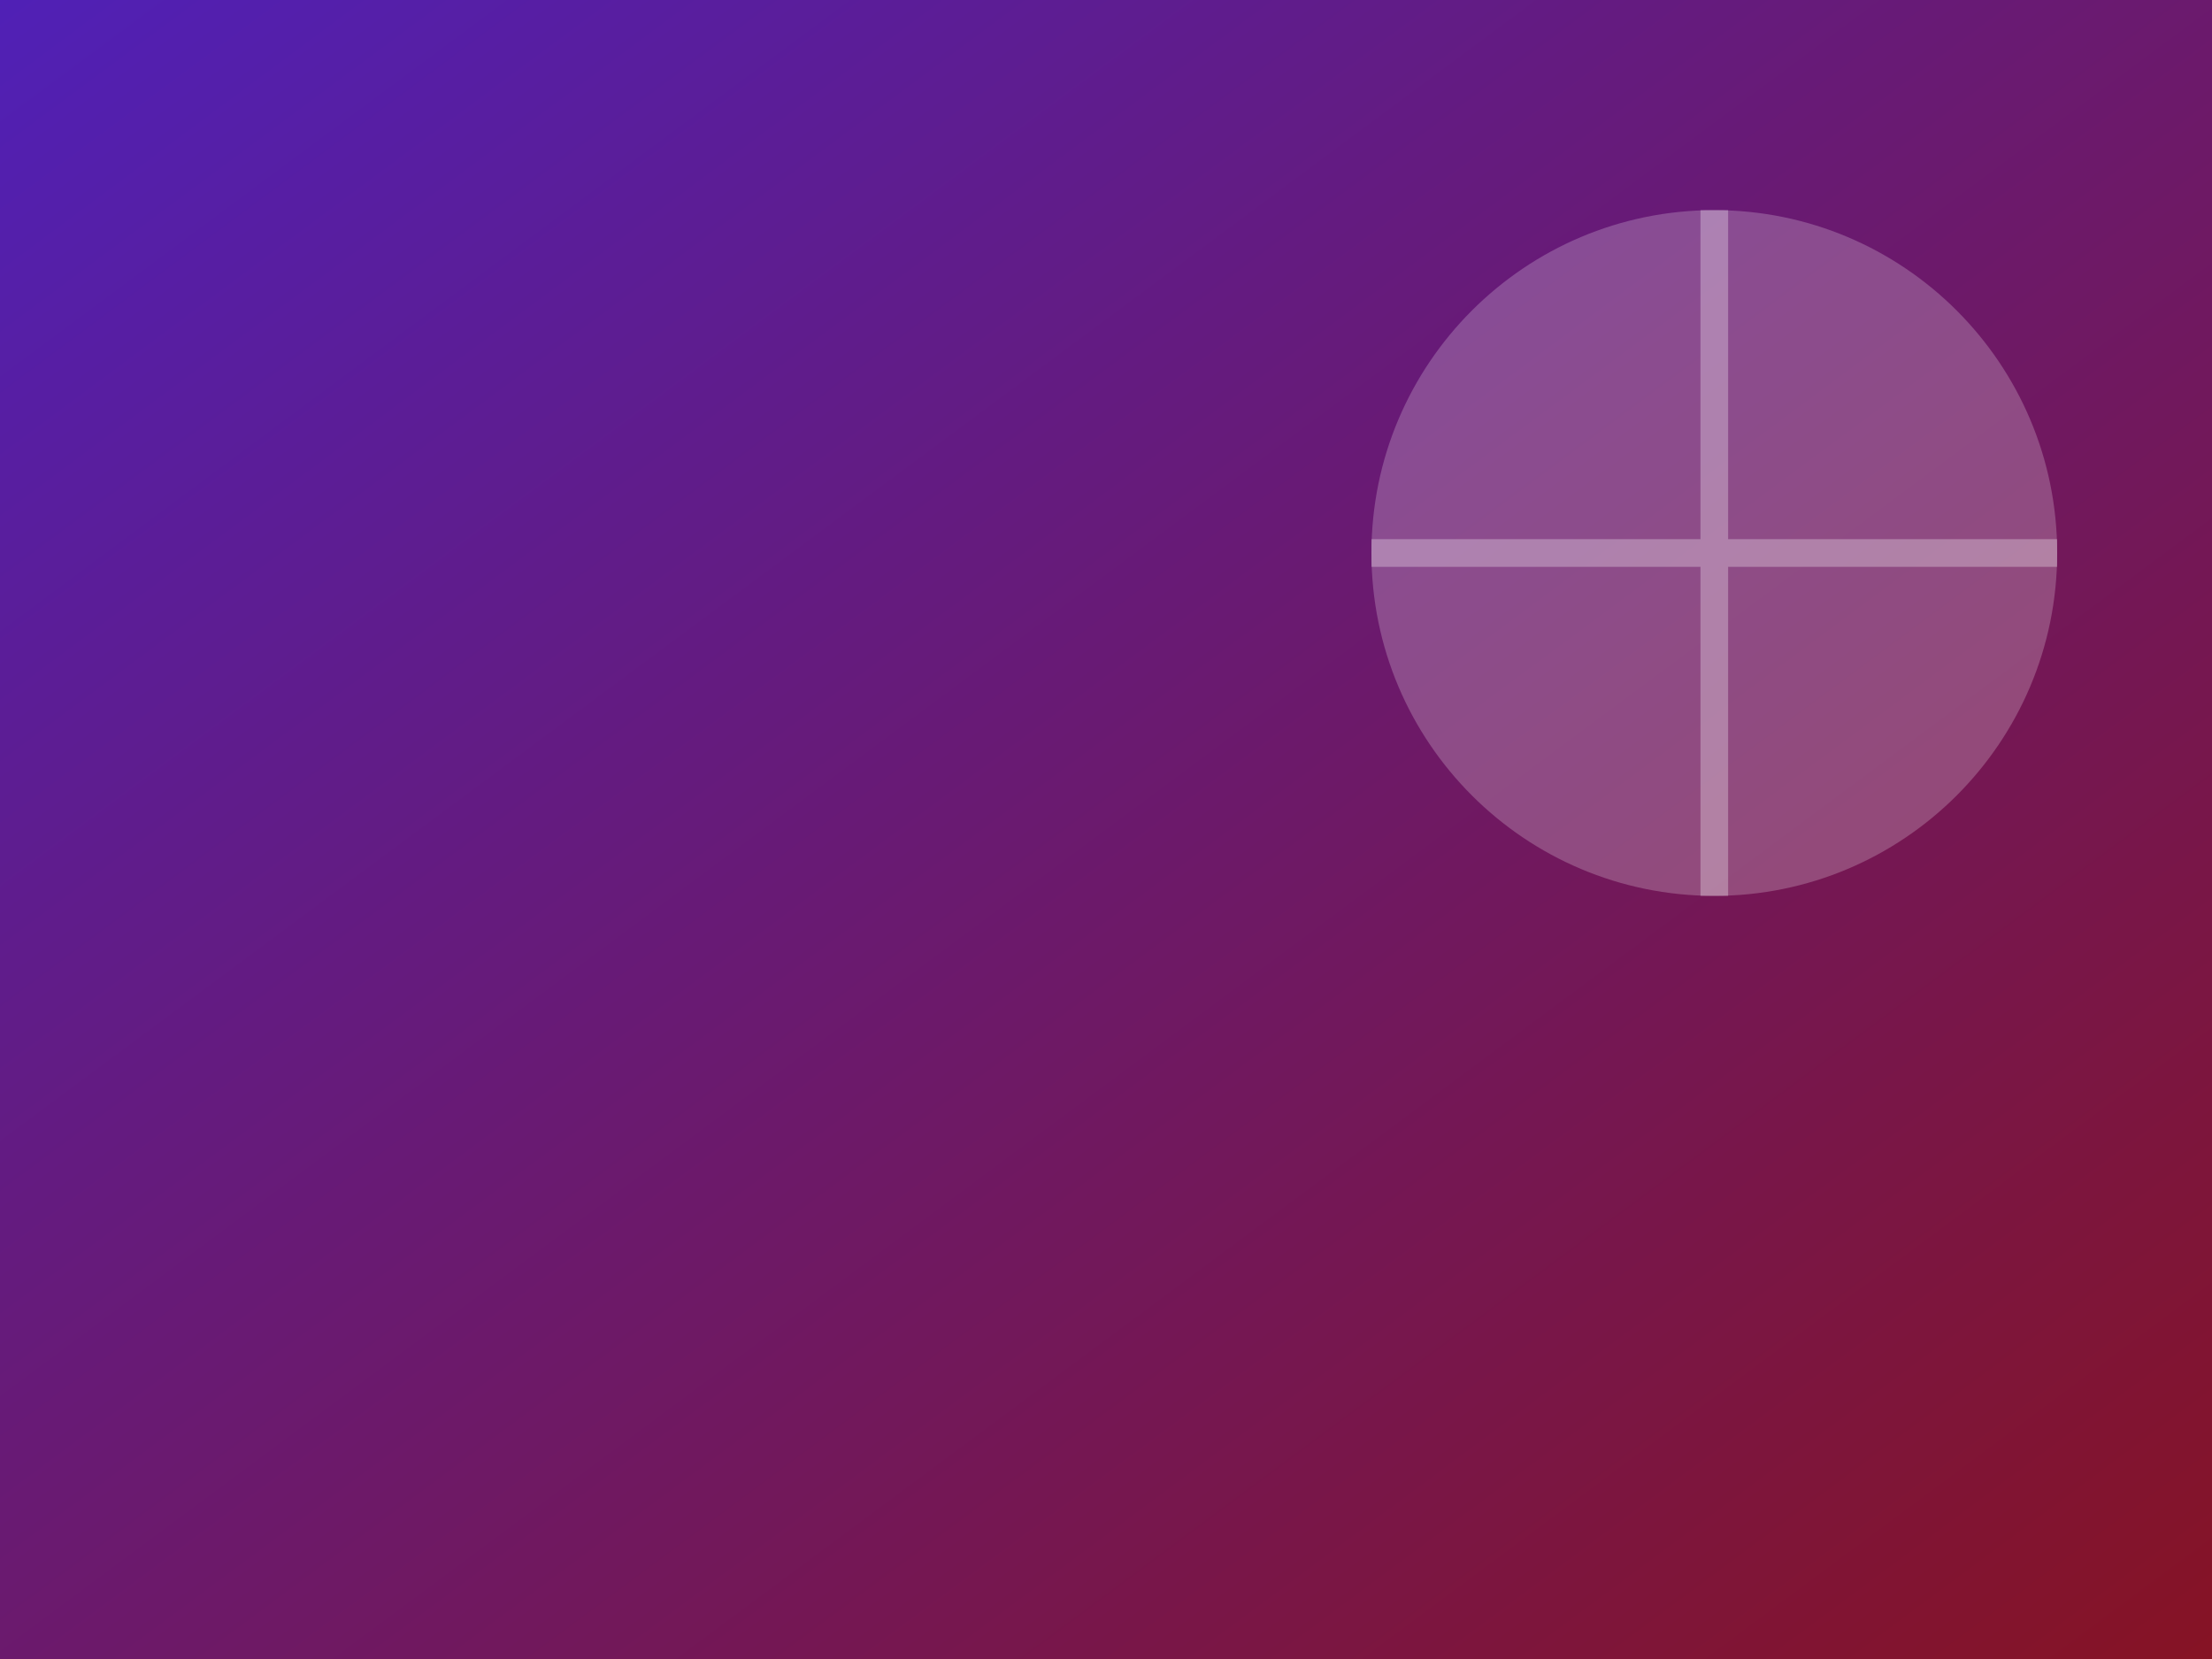
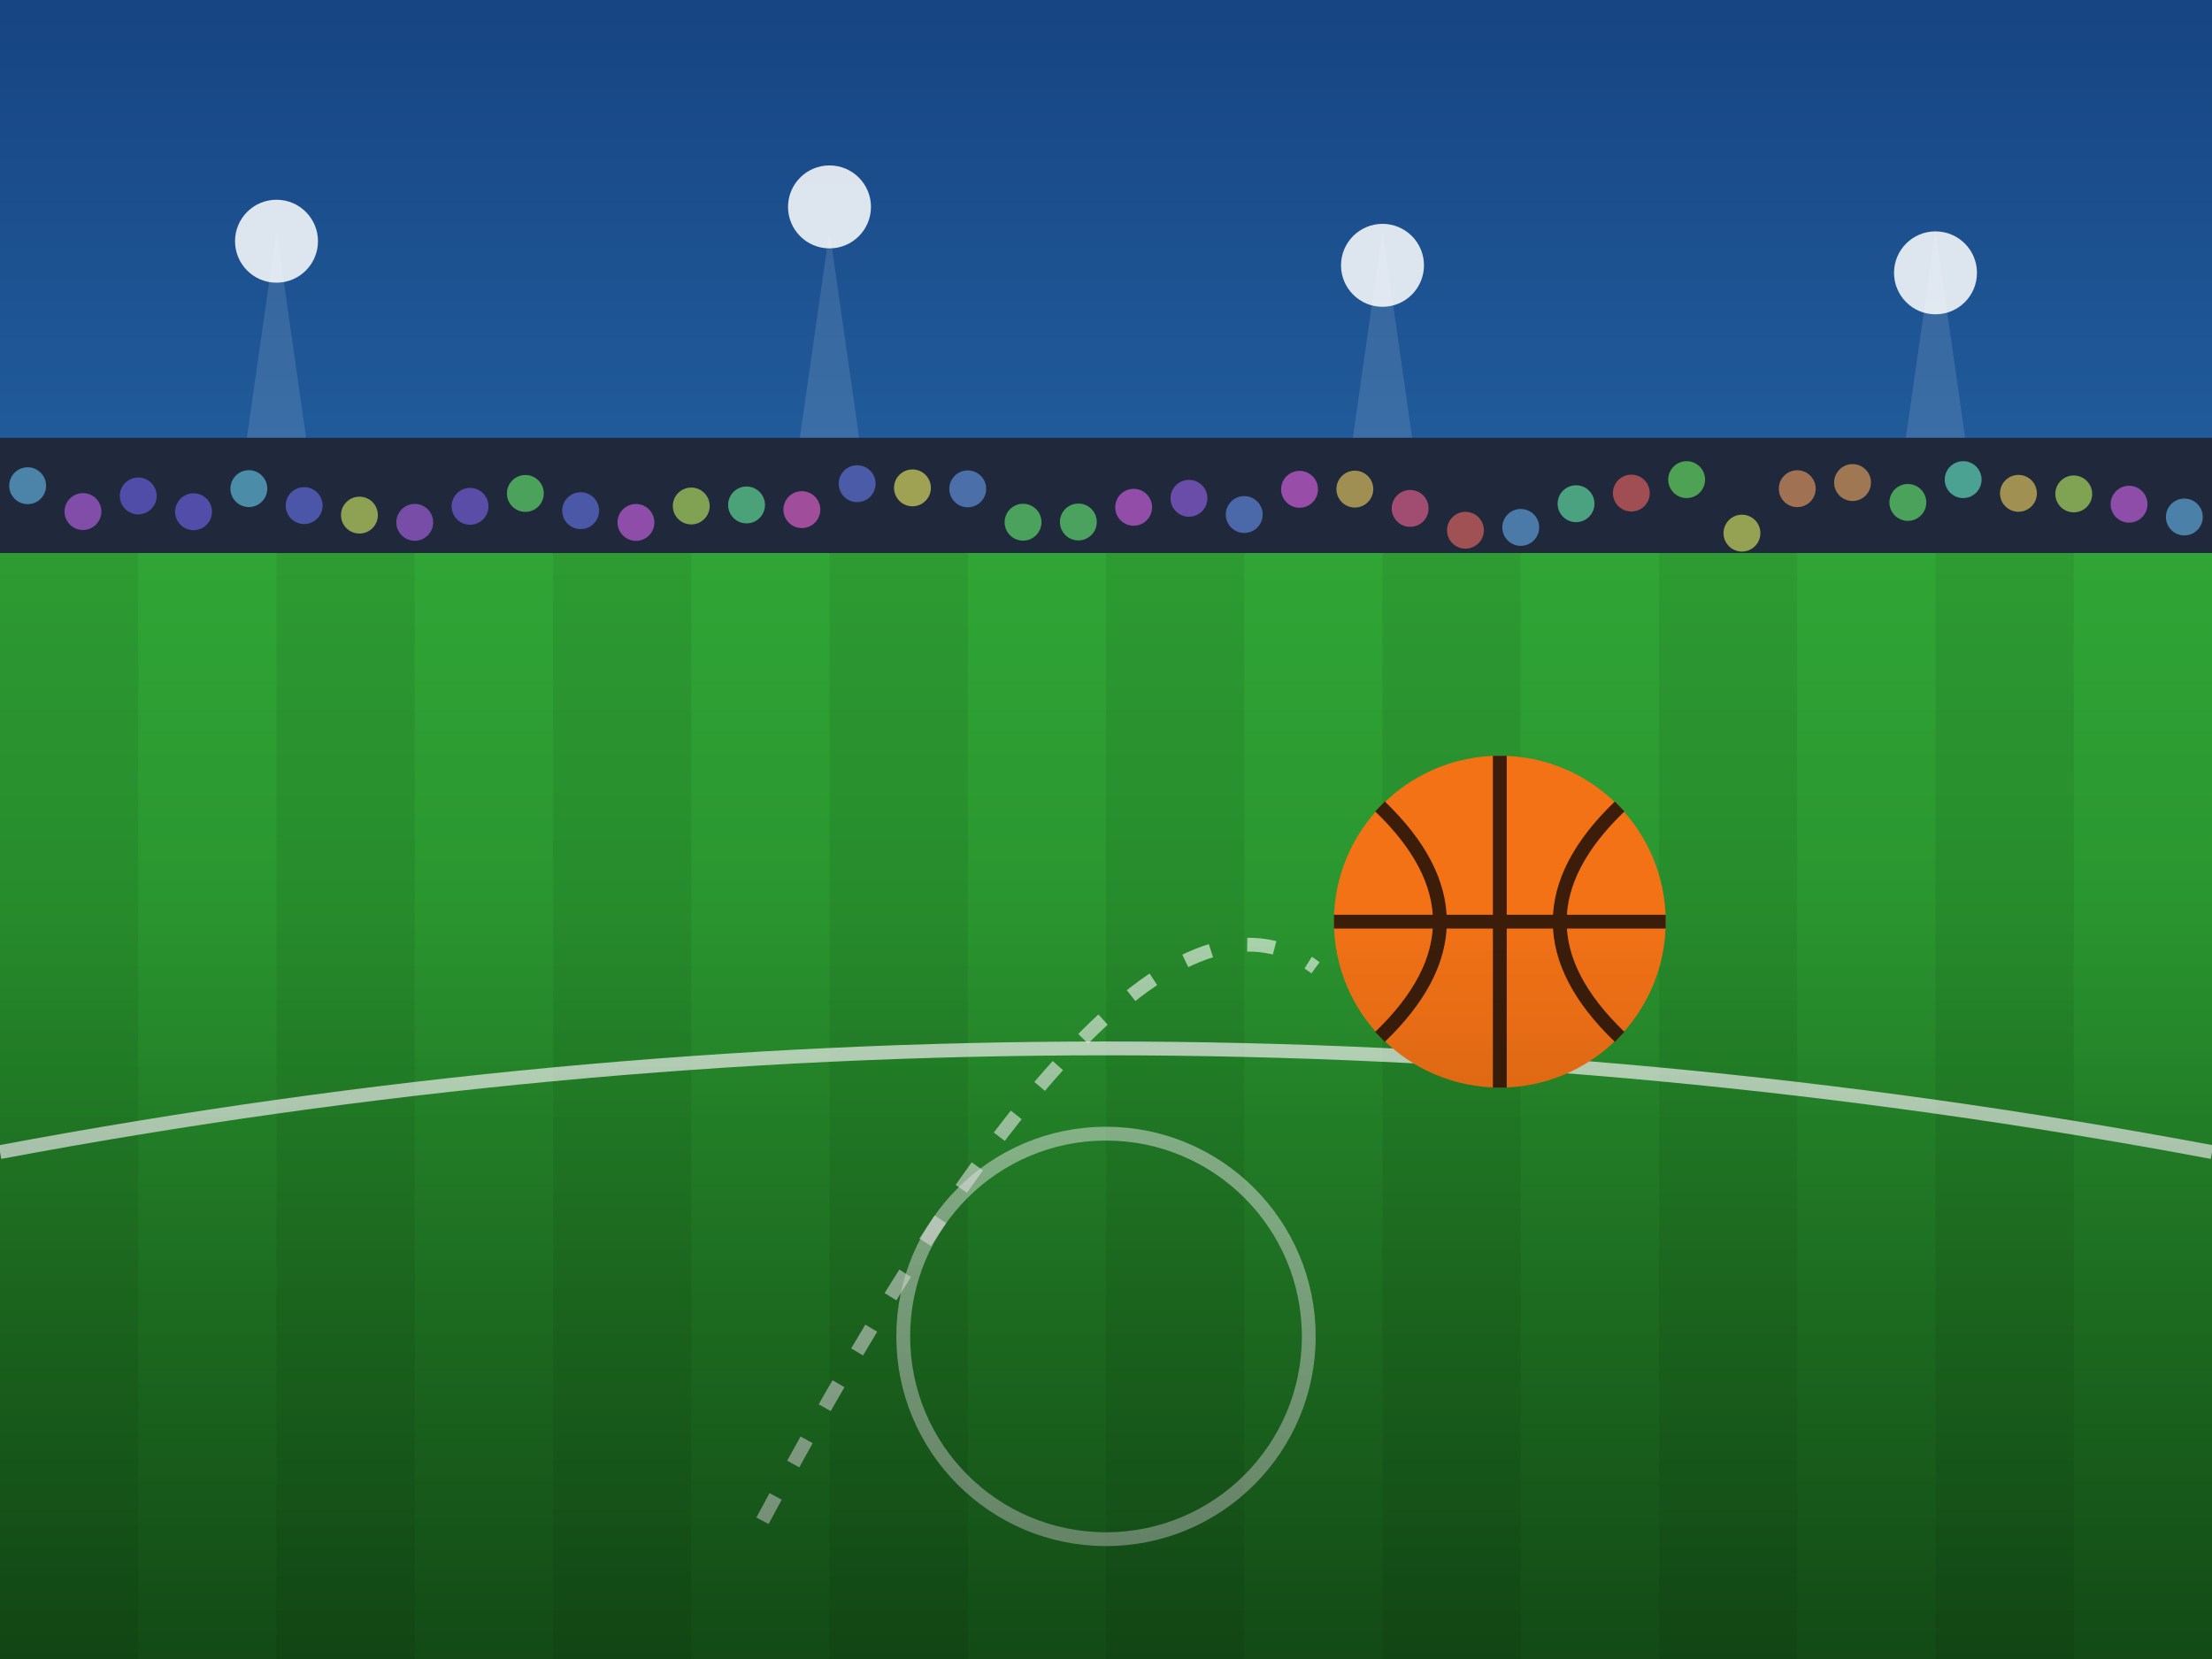
- <svg xmlns="http://www.w3.org/2000/svg" viewBox="0 0 400 300">
+ <svg xmlns="http://www.w3.org/2000/svg" viewBox="0 0 480 360" preserveAspectRatio="xMidYMid slice">
  <defs>
-     <linearGradient id="g" x1="0" y1="0" x2="1" y2="1">
-       <stop offset="0" stop-color="hsl(259 70% 42%)" />
-       <stop offset="1" stop-color="hsl(351 75% 30%)" />
+     <linearGradient id="sky" x1="0" y1="0" x2="0" y2="1">
+       <stop offset="0" stop-color="hsl(215 70% 30% / 1)" />
+       <stop offset="1" stop-color="hsl(205 70% 55% / 1)" />
    </linearGradient>
-     <linearGradient id="s" x1="0" y1="0" x2="0" y2="1">
-       <stop offset=".45" stop-color="#000" stop-opacity="0" />
-       <stop offset="1" stop-color="#000" stop-opacity=".45" />
+     <linearGradient id="grass" x1="0" y1="0" x2="0" y2="1">
+       <stop offset="0" stop-color="hsl(123 55% 42% / 1)" />
+       <stop offset="1" stop-color="hsl(123 60% 28% / 1)" />
+     </linearGradient>
+     <linearGradient id="shade" x1="0" y1="0" x2="0" y2="1">
+       <stop offset="0.55" stop-color="rgb(0 0 0 / 0)" />
+       <stop offset="1" stop-color="rgb(0 0 0 / .35)" />
    </linearGradient>
  </defs>
-   <rect width="400" height="300" fill="url(#g)" />
-   <circle cx="310" cy="100" r="62" fill="#fff" fill-opacity=".22" />
-   <path d="M310 38 v124 M248 100 h124" stroke="#fff" stroke-opacity=".3" stroke-width="5" />
+   <rect width="480" height="360" fill="url(#sky)" />
+   <circle cx="60" cy="52.344" r="9" fill="#fff" opacity=".85" />
+   <path d="M60 50 L50 120 L70 120Z" fill="#fff" opacity=".12" />
+   <circle cx="180" cy="44.896" r="9" fill="#fff" opacity=".85" />
+   <path d="M180 50 L170 120 L190 120Z" fill="#fff" opacity=".12" />
+   <circle cx="300" cy="57.576" r="9" fill="#fff" opacity=".85" />
+   <path d="M300 50 L290 120 L310 120Z" fill="#fff" opacity=".12" />
+   <circle cx="420" cy="59.207" r="9" fill="#fff" opacity=".85" />
+   <path d="M420 50 L410 120 L430 120Z" fill="#fff" opacity=".12" />
+   <rect y="95" width="480" height="30" fill="hsl(220 30% 18% / 1)" />
+   <circle cx="6" cy="105.401" r="4" fill="hsl(201 60% 60% / 1)" opacity=".7" />
+   <circle cx="18" cy="111.005" r="4" fill="hsl(278 60% 60% / 1)" opacity=".7" />
+   <circle cx="30" cy="107.617" r="4" fill="hsl(243 60% 60% / 1)" opacity=".7" />
+   <circle cx="42" cy="111.047" r="4" fill="hsl(245 60% 60% / 1)" opacity=".7" />
+   <circle cx="54" cy="106.031" r="4" fill="hsl(196 60% 60% / 1)" opacity=".7" />
+   <circle cx="66" cy="109.712" r="4" fill="hsl(233 60% 60% / 1)" opacity=".7" />
+   <circle cx="78" cy="111.778" r="4" fill="hsl(72 60% 60% / 1)" opacity=".7" />
+   <circle cx="90" cy="113.346" r="4" fill="hsl(271 60% 60% / 1)" opacity=".7" />
+   <circle cx="102" cy="109.871" r="4" fill="hsl(251 60% 60% / 1)" opacity=".7" />
+   <circle cx="114" cy="107.074" r="4" fill="hsl(125 60% 60% / 1)" opacity=".7" />
+   <circle cx="126" cy="110.816" r="4" fill="hsl(232 60% 60% / 1)" opacity=".7" />
+   <circle cx="138" cy="113.366" r="4" fill="hsl(287 60% 60% / 1)" opacity=".7" />
+   <circle cx="150" cy="109.799" r="4" fill="hsl(81 60% 60% / 1)" opacity=".7" />
+   <circle cx="162" cy="109.571" r="4" fill="hsl(146 60% 60% / 1)" opacity=".7" />
+   <circle cx="174" cy="110.588" r="4" fill="hsl(309 60% 60% / 1)" opacity=".7" />
+   <circle cx="186" cy="104.96" r="4" fill="hsl(230 60% 60% / 1)" opacity=".7" />
+   <circle cx="198" cy="105.867" r="4" fill="hsl(60 60% 60% / 1)" opacity=".7" />
+   <circle cx="210" cy="106.08" r="4" fill="hsl(216 60% 60% / 1)" opacity=".7" />
+   <circle cx="222" cy="113.318" r="4" fill="hsl(127 60% 60% / 1)" opacity=".7" />
+   <circle cx="234" cy="113.271" r="4" fill="hsl(128 60% 60% / 1)" opacity=".7" />
+   <circle cx="246" cy="110.079" r="4" fill="hsl(290 60% 60% / 1)" opacity=".7" />
+   <circle cx="258" cy="108.13" r="4" fill="hsl(261 60% 60% / 1)" opacity=".7" />
+   <circle cx="270" cy="111.653" r="4" fill="hsl(221 60% 60% / 1)" opacity=".7" />
+   <circle cx="282" cy="106.179" r="4" fill="hsl(294 60% 60% / 1)" opacity=".7" />
+   <circle cx="294" cy="106.135" r="4" fill="hsl(46 60% 60% / 1)" opacity=".7" />
+   <circle cx="306" cy="110.325" r="4" fill="hsl(339 60% 60% / 1)" opacity=".7" />
+   <circle cx="318" cy="115.063" r="4" fill="hsl(3 60% 60% / 1)" opacity=".7" />
+   <circle cx="330" cy="114.447" r="4" fill="hsl(208 60% 60% / 1)" opacity=".7" />
+   <circle cx="342" cy="109.305" r="4" fill="hsl(152 60% 60% / 1)" opacity=".7" />
+   <circle cx="354" cy="106.997" r="4" fill="hsl(0 60% 60% / 1)" opacity=".7" />
+   <circle cx="366" cy="104.078" r="4" fill="hsl(118 60% 60% / 1)" opacity=".7" />
+   <circle cx="378" cy="115.69" r="4" fill="hsl(67 60% 60% / 1)" opacity=".7" />
+   <circle cx="390" cy="106.044" r="4" fill="hsl(26 60% 60% / 1)" opacity=".7" />
+   <circle cx="402" cy="104.713" r="4" fill="hsl(30 60% 60% / 1)" opacity=".7" />
+   <circle cx="414" cy="109.026" r="4" fill="hsl(126 60% 60% / 1)" opacity=".7" />
+   <circle cx="426" cy="104.078" r="4" fill="hsl(165 60% 60% / 1)" opacity=".7" />
+   <circle cx="438" cy="107.053" r="4" fill="hsl(48 60% 60% / 1)" opacity=".7" />
+   <circle cx="450" cy="107.179" r="4" fill="hsl(83 60% 60% / 1)" opacity=".7" />
+   <circle cx="462" cy="109.41" r="4" fill="hsl(286 60% 60% / 1)" opacity=".7" />
+   <circle cx="474" cy="112.187" r="4" fill="hsl(204 60% 60% / 1)" opacity=".7" />
+   <rect y="120" width="480" height="240" fill="url(#grass)" />
+   <rect x="0" y="120" width="30" height="240" fill="#000" opacity=".07" />
+   <rect x="60" y="120" width="30" height="240" fill="#000" opacity=".07" />
+   <rect x="120" y="120" width="30" height="240" fill="#000" opacity=".07" />
+   <rect x="180" y="120" width="30" height="240" fill="#000" opacity=".07" />
+   <rect x="240" y="120" width="30" height="240" fill="#000" opacity=".07" />
+   <rect x="300" y="120" width="30" height="240" fill="#000" opacity=".07" />
+   <rect x="360" y="120" width="30" height="240" fill="#000" opacity=".07" />
+   <rect x="420" y="120" width="30" height="240" fill="#000" opacity=".07" />
+   <path d="M0 250 Q240 205 480 250" stroke="#fff" stroke-width="3" fill="none" opacity=".7" />
+   <circle cx="240" cy="290" r="44" stroke="#fff" stroke-width="3" fill="none" opacity=".5" />
+   <g transform="translate(325.4582 200)">
+     <circle r="36" fill="hsl(25 90% 52% / 1)" />
+     <path d="M-36 0 H36 M0 -36 V36 M-26 -25 Q0 0 -26 25 M26 -25 Q0 0 26 25" stroke="#3b1d0a" stroke-width="3" fill="none" />
+   </g>
+   <path d="M165.458 330 Q245.458 180 285.458 210" stroke="#fff" stroke-width="3" stroke-dasharray="6 8" fill="none" opacity=".6" />
+   <rect width="480" height="360" fill="url(#shade)" />
</svg>
